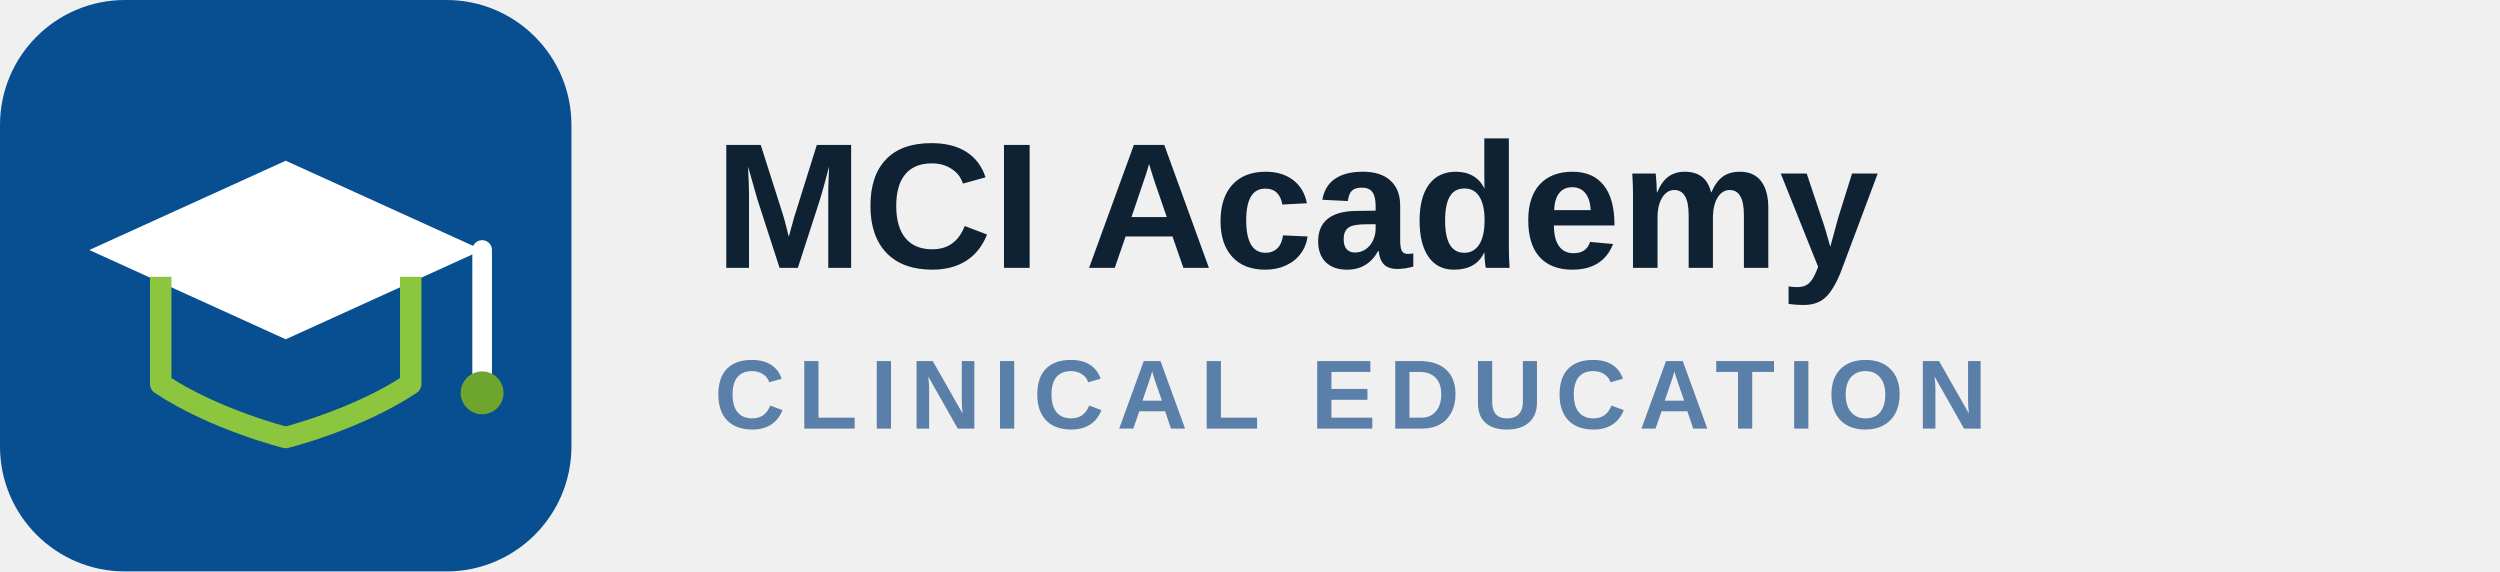
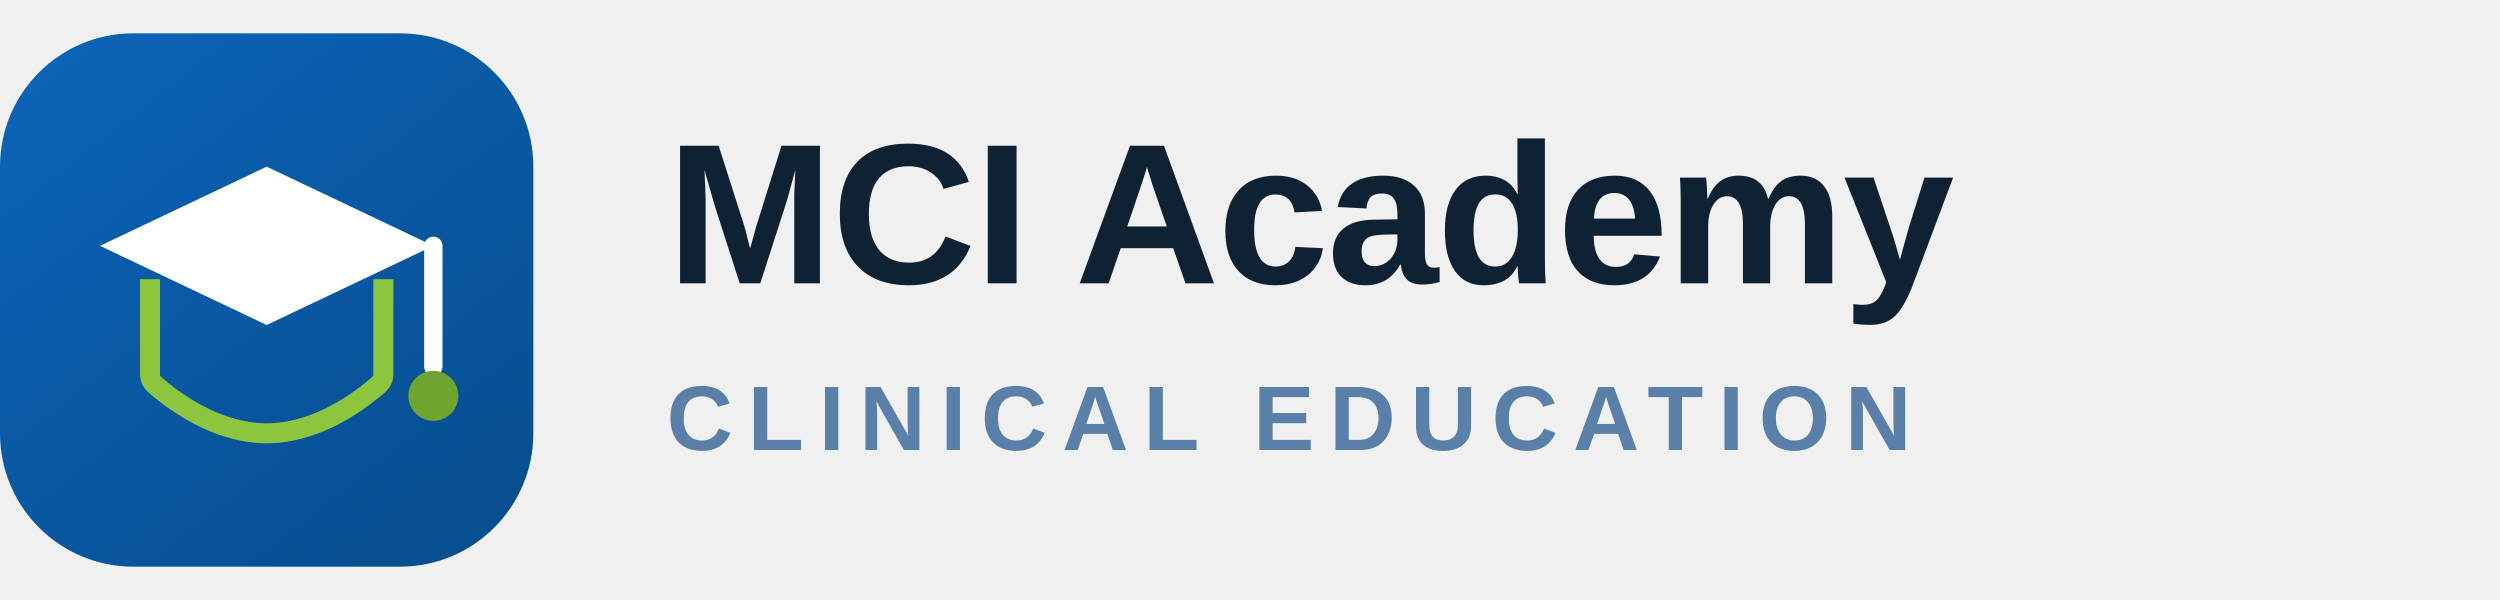
- <svg xmlns="http://www.w3.org/2000/svg" viewBox="0 0 280 64" fill="none" role="img" aria-label="MCI Academy">
-   <rect x="0" y="0" width="64" height="64" rx="14" fill="#084F92" />
-   <path d="M10 28l22-10 22 10-22 10L10 28Z" fill="#fff" />
-   <path d="M18 31v12c6 4 14 6 14 6s8-2 14-6V31" stroke="#8CC63F" stroke-width="2.4" stroke-linejoin="round" />
-   <path d="M54 28v14" stroke="#fff" stroke-width="2.2" stroke-linecap="round" />
-   <circle cx="54" cy="44" r="2.4" fill="#6EA52F" />
-   <text x="80" y="30" font-family="Manrope, Arial, sans-serif" font-size="20" font-weight="700" fill="#0F2234">MCI Academy</text>
-   <text x="80" y="48" font-family="Manrope, Arial, sans-serif" font-size="11" font-weight="600" letter-spacing="1.4" fill="#5A7FA8">CLINICAL EDUCATION</text>
+ <svg xmlns="http://www.w3.org/2000/svg" viewBox="0 0 300 72" fill="none" role="img" aria-label="MCI Academy">
+   <defs>
+     <linearGradient id="mal" x1="10" y1="4" x2="54" y2="60" gradientUnits="userSpaceOnUse">
+       <stop stop-color="#0B63B6" />
+       <stop offset="1" stop-color="#084F92" />
+     </linearGradient>
+   </defs>
+   <rect x="0" y="4" width="64" height="64" rx="16" fill="url(#mal)" />
+   <path d="M32 20L12 29.5 32 39l20-9.5L32 20Z" fill="#fff" />
+   <path d="M18 33.5v11.5c0 .4.2.8.5 1.1C23.2 50.2 28 52 32 52s8.8-1.8 13.5-5.9c.3-.3.5-.7.5-1.1V33.5" stroke="#8CC63F" stroke-width="2.4" stroke-linejoin="round" fill="none" />
+   <path d="M52 29.5V44" stroke="#fff" stroke-width="2.2" stroke-linecap="round" />
+   <circle cx="52" cy="47.5" r="3" fill="#6EA52F" />
+   <text x="80" y="34" font-family="Manrope, Arial, Helvetica, sans-serif" font-size="24" font-weight="700" fill="#0F2234" letter-spacing="-0.2">MCI Academy</text>
+   <text x="80" y="54" font-family="Manrope, Arial, Helvetica, sans-serif" font-size="11" font-weight="600" letter-spacing="1.8" fill="#5A7FA8">CLINICAL EDUCATION</text>
</svg>
